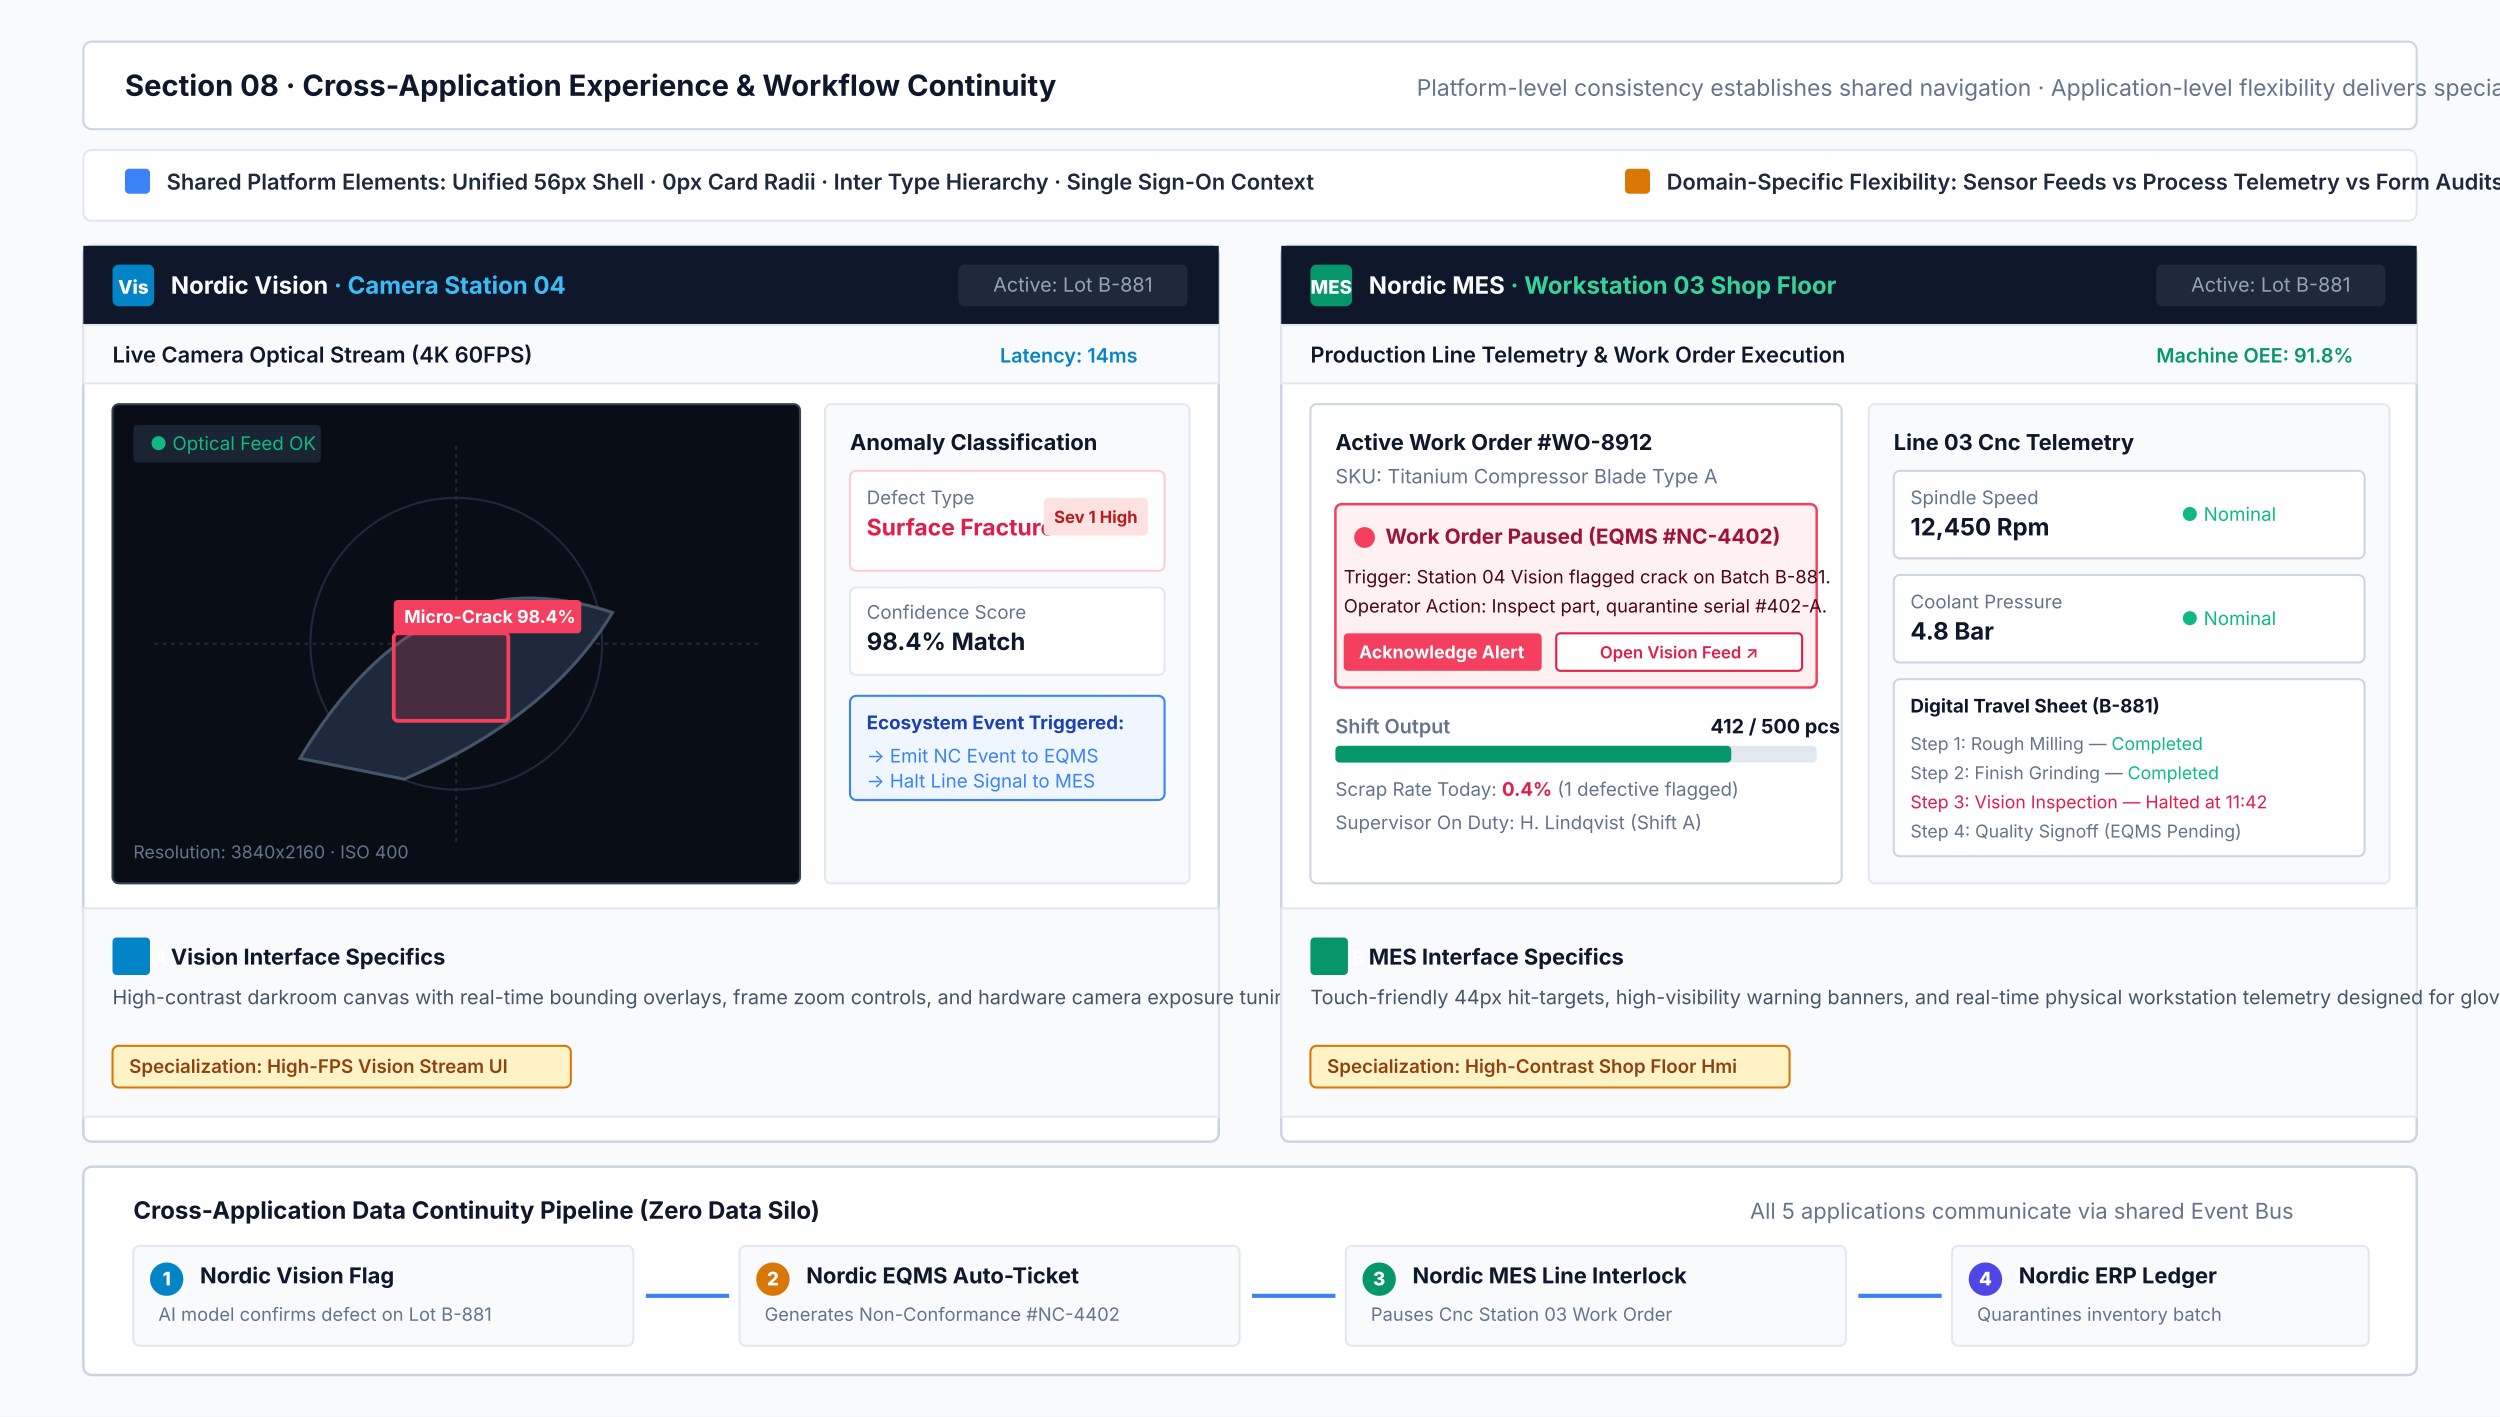
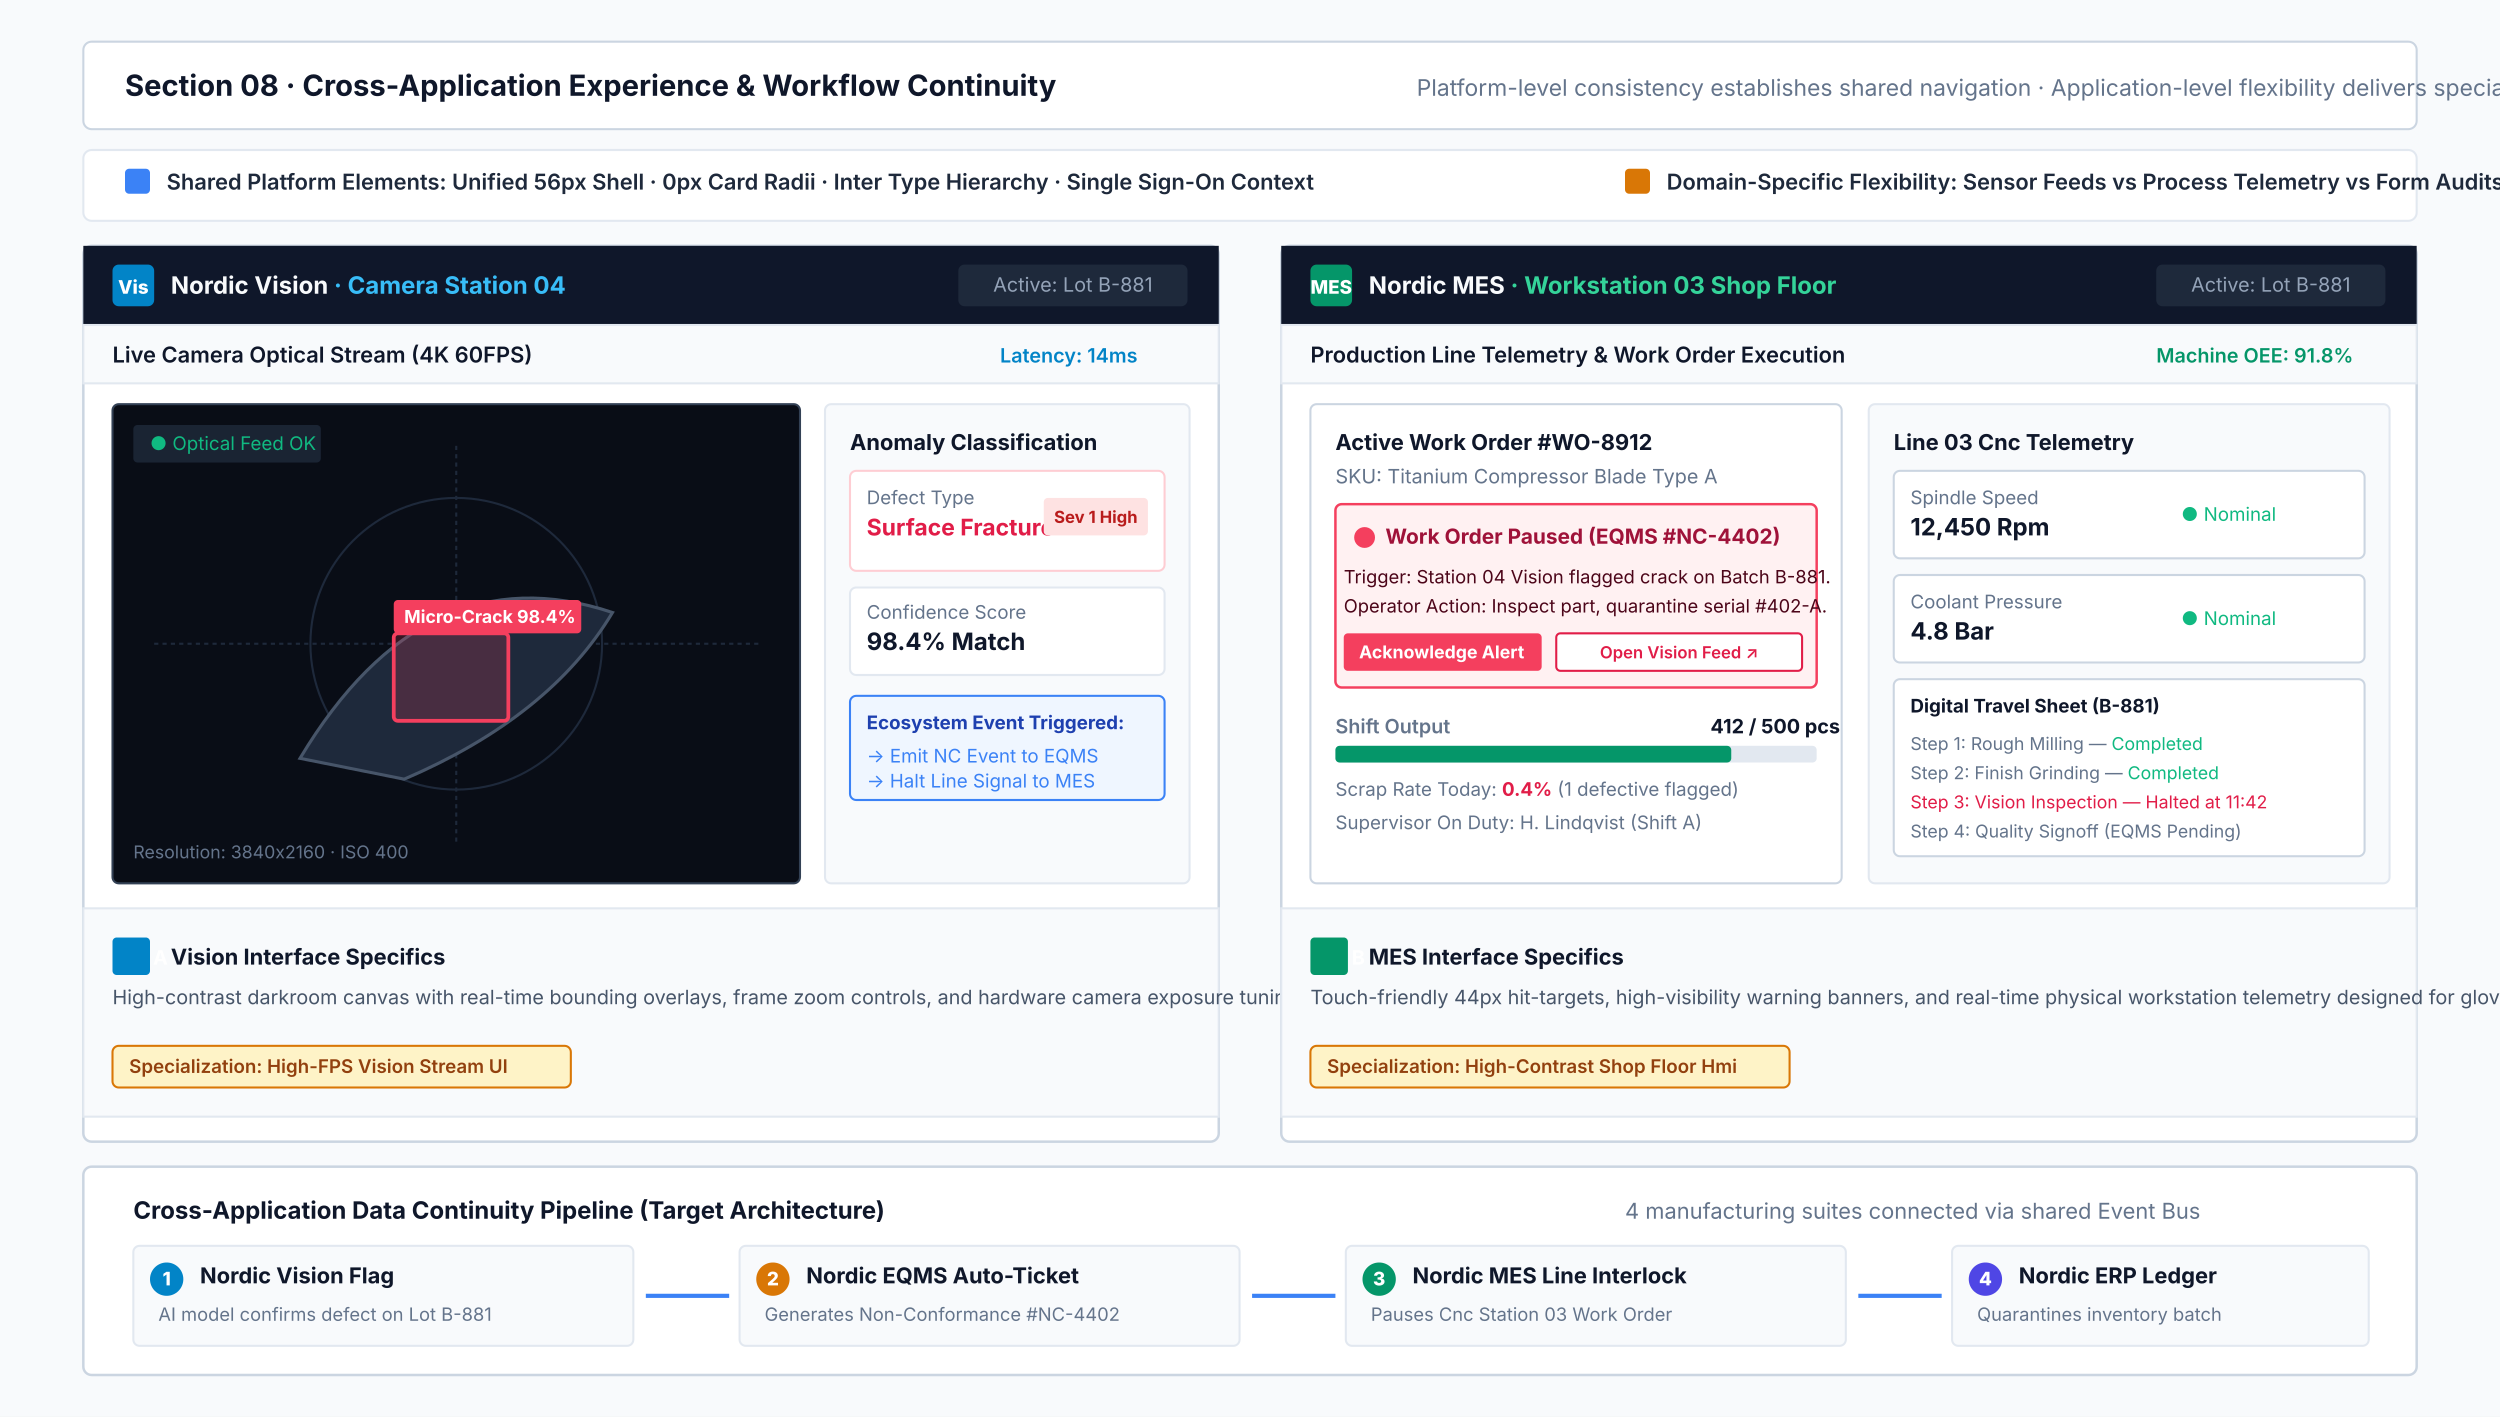
<svg xmlns="http://www.w3.org/2000/svg" viewBox="0 0 1200 680" width="100%" height="100%">
  <defs>
    <style>
      .bg { fill: #f8fafc; }
      .font-sans { font-family: -apple-system, BlinkMacSystemFont, "Inter", "Segoe UI", sans-serif; }
      .app-window { fill: #ffffff; stroke: #cbd5e1; stroke-width: 1.2; rx: 4; }
      .window-header { fill: #0f172a; }
      .panel-dark { fill: #0b1120; stroke: #1e293b; stroke-width: 1; rx: 3; }
      .panel-light { fill: #f1f5f9; stroke: #e2e8f0; stroke-width: 1; rx: 3; }
      .tag-vision { fill: #0284c7; }
      .tag-mes { fill: #059669; }
      .tag-eqms { fill: #d97706; }
      .connector-line { stroke: #0284c7; stroke-width: 2.5; stroke-dasharray: 6 4; fill: none; }
      .flow-card { fill: #ffffff; stroke: #0284c7; stroke-width: 1.5; rx: 4; filter: drop-shadow(0 4px 6px rgba(0,0,0,0.06)); }
      .shared-badge { fill: #eff6ff; stroke: #3b82f6; stroke-width: 1; rx: 3; }
      .diff-badge { fill: #fef3c7; stroke: #d97706; stroke-width: 1; rx: 3; }
    </style>
  </defs>
  <rect width="1200" height="680" class="bg" />
  <rect x="40" y="20" width="1120" height="42" fill="#ffffff" stroke="#cbd5e1" stroke-width="1" rx="4" />
  <text x="60" y="46" class="font-sans" font-size="14px" font-weight="700" fill="#0f172a">Section 08 · Cross-Application Experience &amp; Workflow Continuity</text>
  <text x="680" y="46" class="font-sans" font-size="11px" fill="#64748b">Platform-level consistency establishes shared navigation · Application-level flexibility delivers specialized depth</text>
  <g transform="translate(40, 72)">
    <rect width="1120" height="34" fill="#ffffff" stroke="#e2e8f0" stroke-width="1" rx="4" />
    <g transform="translate(20, 9)">
      <rect width="12" height="12" rx="2" fill="#3b82f6" />
      <text x="20" y="10" class="font-sans" font-size="10.5px" font-weight="600" fill="#1e293b">Shared Platform Elements: Unified 56px Shell · 0px Card Radii · Inter Type Hierarchy · Single Sign-On Context</text>
    </g>
    <g transform="translate(740, 9)">
      <rect width="12" height="12" rx="2" fill="#d97706" />
      <text x="20" y="10" class="font-sans" font-size="10.5px" font-weight="600" fill="#1e293b">Domain-Specific Flexibility: Sensor Feeds vs Process Telemetry vs Form Audits</text>
    </g>
  </g>
  <g transform="translate(40, 118)">
    <rect width="545" height="430" class="app-window" />
    <rect width="545" height="38" class="window-header" rx="4 4 0 0" />
    <rect x="14" y="9" width="20" height="20" rx="3" fill="#0284c7" />
    <text x="24" y="23" text-anchor="middle" class="font-sans" font-size="9px" font-weight="800" fill="#ffffff">Vis</text>
    <text x="42" y="23" class="font-sans" font-size="11.5px" font-weight="700" fill="#f8fafc">Nordic Vision <tspan fill="#38bdf8">· Camera Station 04</tspan>
    </text>
    <rect x="420" y="9" width="110" height="20" rx="3" fill="#1e293b" />
    <text x="475" y="22" text-anchor="middle" class="font-sans" font-size="9.5px" fill="#94a3b8">Active: Lot B-881</text>
    <rect y="38" width="545" height="28" fill="#f8fafc" stroke="#e2e8f0" stroke-width="1" />
    <text x="14" y="56" class="font-sans" font-size="10.5px" font-weight="600" fill="#0f172a">Live Camera Optical Stream (4K 60FPS)</text>
    <text x="440" y="56" class="font-sans" font-size="9.5px" font-weight="600" fill="#0284c7">Latency: 14ms</text>
    <g transform="translate(14, 76)">
      <rect width="330" height="230" fill="#090d16" stroke="#334155" stroke-width="1" rx="3" />
      <line x1="165" y1="20" x2="165" y2="210" stroke="#1e293b" stroke-dasharray="2 2" />
      <line x1="20" y1="115" x2="310" y2="115" stroke="#1e293b" stroke-dasharray="2 2" />
      <circle cx="165" cy="115" r="70" stroke="#1e293b" stroke-width="1" fill="none" />
      <path d="M 90 170 Q 150 70 240 100 Q 210 150 140 180 Z" fill="#1e293b" stroke="#475569" stroke-width="1.5" />
      <rect x="135" y="110" width="55" height="42" fill="rgba(244, 63, 94, 0.2)" stroke="#f43f5e" stroke-width="1.8" rx="2" />
      <rect x="135" y="94" width="90" height="16" fill="#f43f5e" rx="2" />
      <text x="140" y="105" class="font-sans" font-size="8.5px" font-weight="700" fill="#ffffff">Micro-Crack 98.4%</text>
      <rect x="10" y="10" width="90" height="18" fill="#1e293b" opacity="0.8" rx="2" />
      <text x="18" y="22" class="font-sans" font-size="9px" fill="#10b981">● Optical Feed OK</text>
      <text x="10" y="218" class="font-sans" font-size="8.5px" fill="#64748b">Resolution: 3840x2160 · ISO 400</text>
      <g transform="translate(342, 0)">
        <rect width="175" height="230" fill="#f8fafc" stroke="#e2e8f0" stroke-width="1" rx="3" />
        <text x="12" y="22" class="font-sans" font-size="10.5px" font-weight="700" fill="#0f172a">Anomaly Classification</text>
        <rect x="12" y="32" width="151" height="48" fill="#ffffff" stroke="#fecdd3" stroke-width="1" rx="3" />
        <text x="20" y="48" class="font-sans" font-size="9px" fill="#64748b">Defect Type</text>
        <text x="20" y="63" class="font-sans" font-size="11px" font-weight="700" fill="#e11d48">Surface Fracture</text>
        <rect x="105" y="45" width="50" height="18" rx="2" fill="#fee2e2" />
        <text x="130" y="57" text-anchor="middle" class="font-sans" font-size="8px" font-weight="700" fill="#b91c1c">Sev 1 High</text>
        <rect x="12" y="88" width="151" height="42" fill="#ffffff" stroke="#e2e8f0" stroke-width="1" rx="3" />
        <text x="20" y="103" class="font-sans" font-size="9px" fill="#64748b">Confidence Score</text>
        <text x="20" y="118" class="font-sans" font-size="11.5px" font-weight="700" fill="#0f172a">98.4% Match</text>
        <rect x="12" y="140" width="151" height="50" fill="#eff6ff" stroke="#3b82f6" stroke-width="1" rx="3" />
        <text x="20" y="156" class="font-sans" font-size="9px" font-weight="700" fill="#1e40af">Ecosystem Event Triggered:</text>
        <text x="20" y="172" class="font-sans" font-size="9px" fill="#3b82f6">→ Emit NC Event to EQMS</text>
        <text x="20" y="184" class="font-sans" font-size="9px" fill="#3b82f6">→ Halt Line Signal to MES</text>
      </g>
    </g>
    <rect y="318" width="545" height="100" fill="#f8fafc" stroke="#e2e8f0" stroke-width="1" />
    <g transform="translate(14, 332)">
      <rect width="18" height="18" rx="2" fill="#0284c7" />
      <text x="23" y="13" text-anchor="middle" class="font-sans" font-size="9.5px" font-weight="700" fill="#ffffff">A</text>
      <text x="28" y="13" class="font-sans" font-size="10.5px" font-weight="700" fill="#0f172a">Vision Interface Specifics</text>
      <text x="0" y="32" class="font-sans" font-size="9.5px" fill="#475569">High-contrast darkroom canvas with real-time bounding overlays, frame zoom controls, and hardware camera exposure tuning. Optimized for cleanroom optics technicians.</text>
      <rect x="0" y="52" width="220" height="20" class="diff-badge" />
      <text x="8" y="65" class="font-sans" font-size="9px" font-weight="600" fill="#92400e">Specialization: High-FPS Vision Stream UI</text>
    </g>
  </g>
  <g transform="translate(615, 118)">
    <rect width="545" height="430" class="app-window" />
    <rect width="545" height="38" class="window-header" rx="4 4 0 0" />
    <rect x="14" y="9" width="20" height="20" rx="3" fill="#059669" />
    <text x="24" y="23" text-anchor="middle" class="font-sans" font-size="9px" font-weight="800" fill="#ffffff">MES</text>
    <text x="42" y="23" class="font-sans" font-size="11.5px" font-weight="700" fill="#f8fafc">Nordic MES <tspan fill="#34d399">· Workstation 03 Shop Floor</tspan>
    </text>
    <rect x="420" y="9" width="110" height="20" rx="3" fill="#1e293b" />
    <text x="475" y="22" text-anchor="middle" class="font-sans" font-size="9.5px" fill="#94a3b8">Active: Lot B-881</text>
    <rect y="38" width="545" height="28" fill="#f8fafc" stroke="#e2e8f0" stroke-width="1" />
    <text x="14" y="56" class="font-sans" font-size="10.5px" font-weight="600" fill="#0f172a">Production Line Telemetry &amp; Work Order Execution</text>
    <text x="420" y="56" class="font-sans" font-size="9.5px" font-weight="600" fill="#059669">Machine OEE: 91.8%</text>
    <g transform="translate(14, 76)">
      <g transform="translate(0, 0)">
        <rect width="255" height="230" fill="#ffffff" stroke="#cbd5e1" stroke-width="1" rx="3" />
        <text x="12" y="22" class="font-sans" font-size="10.5px" font-weight="700" fill="#0f172a">Active Work Order #WO-8912</text>
        <text x="12" y="38" class="font-sans" font-size="9.5px" fill="#64748b">SKU: Titanium Compressor Blade Type A</text>
        <rect x="12" y="48" width="231" height="88" fill="#fff1f2" stroke="#f43f5e" stroke-width="1.2" rx="3" />
        <circle cx="26" cy="64" r="5" fill="#f43f5e" />
        <text x="36" y="67" class="font-sans" font-size="10px" font-weight="700" fill="#9f1239">Work Order Paused (EQMS #NC-4402)</text>
        <text x="16" y="86" class="font-sans" font-size="8.8px" fill="#4c0519">Trigger: Station 04 Vision flagged crack on Batch B-881.</text>
        <text x="16" y="100" class="font-sans" font-size="8.8px" fill="#4c0519">Operator Action: Inspect part, quarantine serial #402-A.</text>
        <rect x="16" y="110" width="95" height="18" fill="#f43f5e" rx="2" />
        <text x="63" y="122" text-anchor="middle" class="font-sans" font-size="8.5px" font-weight="700" fill="#ffffff">Acknowledge Alert</text>
        <rect x="118" y="110" width="118" height="18" fill="#ffffff" stroke="#e11d48" stroke-width="1" rx="2" />
        <text x="177" y="122" text-anchor="middle" class="font-sans" font-size="8px" font-weight="600" fill="#e11d48">Open Vision Feed ↗</text>
        <g transform="translate(12, 146)">
          <text x="0" y="12" class="font-sans" font-size="9.5px" font-weight="600" fill="#64748b">Shift Output</text>
          <text x="180" y="12" class="font-sans" font-size="9.5px" font-weight="700" fill="#0f172a">412 / 500 pcs</text>
          <rect y="18" width="231" height="8" fill="#e2e8f0" rx="2" />
          <rect y="18" width="190" height="8" fill="#059669" rx="2" />
          <text x="0" y="42" class="font-sans" font-size="9px" fill="#64748b">Scrap Rate Today: <tspan font-weight="700" fill="#e11d48">0.4%</tspan> (1 defective flagged)</text>
          <text x="0" y="58" class="font-sans" font-size="9px" fill="#64748b">Supervisor On Duty: H. Lindqvist (Shift A)</text>
        </g>
      </g>
      <g transform="translate(268, 0)">
        <rect width="250" height="230" fill="#f8fafc" stroke="#e2e8f0" stroke-width="1" rx="3" />
        <text x="12" y="22" class="font-sans" font-size="10.5px" font-weight="700" fill="#0f172a">Line 03 Cnc Telemetry</text>
        <rect x="12" y="32" width="226" height="42" fill="#ffffff" stroke="#cbd5e1" stroke-width="1" rx="3" />
        <text x="20" y="48" class="font-sans" font-size="9px" fill="#64748b">Spindle Speed</text>
        <text x="20" y="63" class="font-sans" font-size="11.5px" font-weight="700" fill="#0f172a">12,450 Rpm</text>
        <text x="150" y="56" class="font-sans" font-size="9px" fill="#10b981">● Nominal</text>
        <rect x="12" y="82" width="226" height="42" fill="#ffffff" stroke="#cbd5e1" stroke-width="1" rx="3" />
        <text x="20" y="98" class="font-sans" font-size="9px" fill="#64748b">Coolant Pressure</text>
        <text x="20" y="113" class="font-sans" font-size="11.5px" font-weight="700" fill="#0f172a">4.8 Bar</text>
        <text x="150" y="106" class="font-sans" font-size="9px" fill="#10b981">● Nominal</text>
        <rect x="12" y="132" width="226" height="85" fill="#ffffff" stroke="#cbd5e1" stroke-width="1" rx="3" />
        <text x="20" y="148" class="font-sans" font-size="9px" font-weight="700" fill="#0f172a">Digital Travel Sheet (B-881)</text>
        <text x="20" y="166" class="font-sans" font-size="8.5px" fill="#64748b">Step 1: Rough Milling — <tspan fill="#10b981">Completed</tspan>
        </text>
        <text x="20" y="180" class="font-sans" font-size="8.5px" fill="#64748b">Step 2: Finish Grinding — <tspan fill="#10b981">Completed</tspan>
        </text>
        <text x="20" y="194" class="font-sans" font-size="8.5px" fill="#e11d48">Step 3: Vision Inspection — Halted at 11:42</text>
        <text x="20" y="208" class="font-sans" font-size="8.5px" fill="#64748b">Step 4: Quality Signoff (EQMS Pending)</text>
      </g>
    </g>
    <rect y="318" width="545" height="100" fill="#f8fafc" stroke="#e2e8f0" stroke-width="1" />
    <g transform="translate(14, 332)">
      <rect width="18" height="18" rx="2" fill="#059669" />
      <text x="23" y="13" text-anchor="middle" class="font-sans" font-size="9.5px" font-weight="700" fill="#ffffff">B</text>
      <text x="28" y="13" class="font-sans" font-size="10.5px" font-weight="700" fill="#0f172a">MES Interface Specifics</text>
      <text x="0" y="32" class="font-sans" font-size="9.5px" fill="#475569">Touch-friendly 44px hit-targets, high-visibility warning banners, and real-time physical workstation telemetry designed for gloved factory operators standing on concrete floors.</text>
      <rect x="0" y="52" width="230" height="20" class="diff-badge" />
      <text x="8" y="65" class="font-sans" font-size="9px" font-weight="600" fill="#92400e">Specialization: High-Contrast Shop Floor Hmi</text>
    </g>
  </g>
  <g transform="translate(40, 560)">
    <rect width="1120" height="100" fill="#ffffff" stroke="#cbd5e1" stroke-width="1.2" rx="4" />
-     <text x="24" y="25" class="font-sans" font-size="11.5px" font-weight="700" fill="#0f172a">Cross-Application Data Continuity Pipeline (Zero Data Silo)</text>
-     <text x="800" y="25" class="font-sans" font-size="10.5px" fill="#64748b">All 5 applications communicate via shared Event Bus</text>
+     <text x="24" y="25" class="font-sans" font-size="11.5px" font-weight="700" fill="#0f172a">Cross-Application Data Continuity Pipeline (Target Architecture)</text>
+     <text x="740" y="25" class="font-sans" font-size="10.5px" fill="#64748b">4 manufacturing suites connected via shared Event Bus</text>
    <g transform="translate(24, 38)">
      <rect width="240" height="48" fill="#f8fafc" stroke="#e2e8f0" stroke-width="1" rx="3" />
      <circle cx="16" cy="16" r="8" fill="#0284c7" />
      <text x="16" y="19" text-anchor="middle" class="font-sans" font-size="9px" font-weight="800" fill="#ffffff">1</text>
      <text x="32" y="18" class="font-sans" font-size="10.5px" font-weight="700" fill="#0f172a">Nordic Vision Flag</text>
      <text x="12" y="36" class="font-sans" font-size="8.8px" fill="#64748b">AI model confirms defect on Lot B-881</text>
    </g>
    <path d="M 270 62 L 310 62" stroke="#3b82f6" stroke-width="2" marker-end="url(#arrow)" fill="none" />
    <g transform="translate(315, 38)">
      <rect width="240" height="48" fill="#f8fafc" stroke="#e2e8f0" stroke-width="1" rx="3" />
      <circle cx="16" cy="16" r="8" fill="#d97706" />
      <text x="16" y="19" text-anchor="middle" class="font-sans" font-size="9px" font-weight="800" fill="#ffffff">2</text>
      <text x="32" y="18" class="font-sans" font-size="10.5px" font-weight="700" fill="#0f172a">Nordic EQMS Auto-Ticket</text>
      <text x="12" y="36" class="font-sans" font-size="8.8px" fill="#64748b">Generates Non-Conformance #NC-4402</text>
    </g>
    <path d="M 561 62 L 601 62" stroke="#3b82f6" stroke-width="2" fill="none" />
    <g transform="translate(606, 38)">
      <rect width="240" height="48" fill="#f8fafc" stroke="#e2e8f0" stroke-width="1" rx="3" />
      <circle cx="16" cy="16" r="8" fill="#059669" />
      <text x="16" y="19" text-anchor="middle" class="font-sans" font-size="9px" font-weight="800" fill="#ffffff">3</text>
      <text x="32" y="18" class="font-sans" font-size="10.5px" font-weight="700" fill="#0f172a">Nordic MES Line Interlock</text>
      <text x="12" y="36" class="font-sans" font-size="8.8px" fill="#64748b">Pauses Cnc Station 03 Work Order</text>
    </g>
    <path d="M 852 62 L 892 62" stroke="#3b82f6" stroke-width="2" fill="none" />
    <g transform="translate(897, 38)">
      <rect width="200" height="48" fill="#f8fafc" stroke="#e2e8f0" stroke-width="1" rx="3" />
      <circle cx="16" cy="16" r="8" fill="#4f46e5" />
      <text x="16" y="19" text-anchor="middle" class="font-sans" font-size="9px" font-weight="800" fill="#ffffff">4</text>
      <text x="32" y="18" class="font-sans" font-size="10.5px" font-weight="700" fill="#0f172a">Nordic ERP Ledger</text>
      <text x="12" y="36" class="font-sans" font-size="8.8px" fill="#64748b">Quarantines inventory batch</text>
    </g>
  </g>
</svg>
